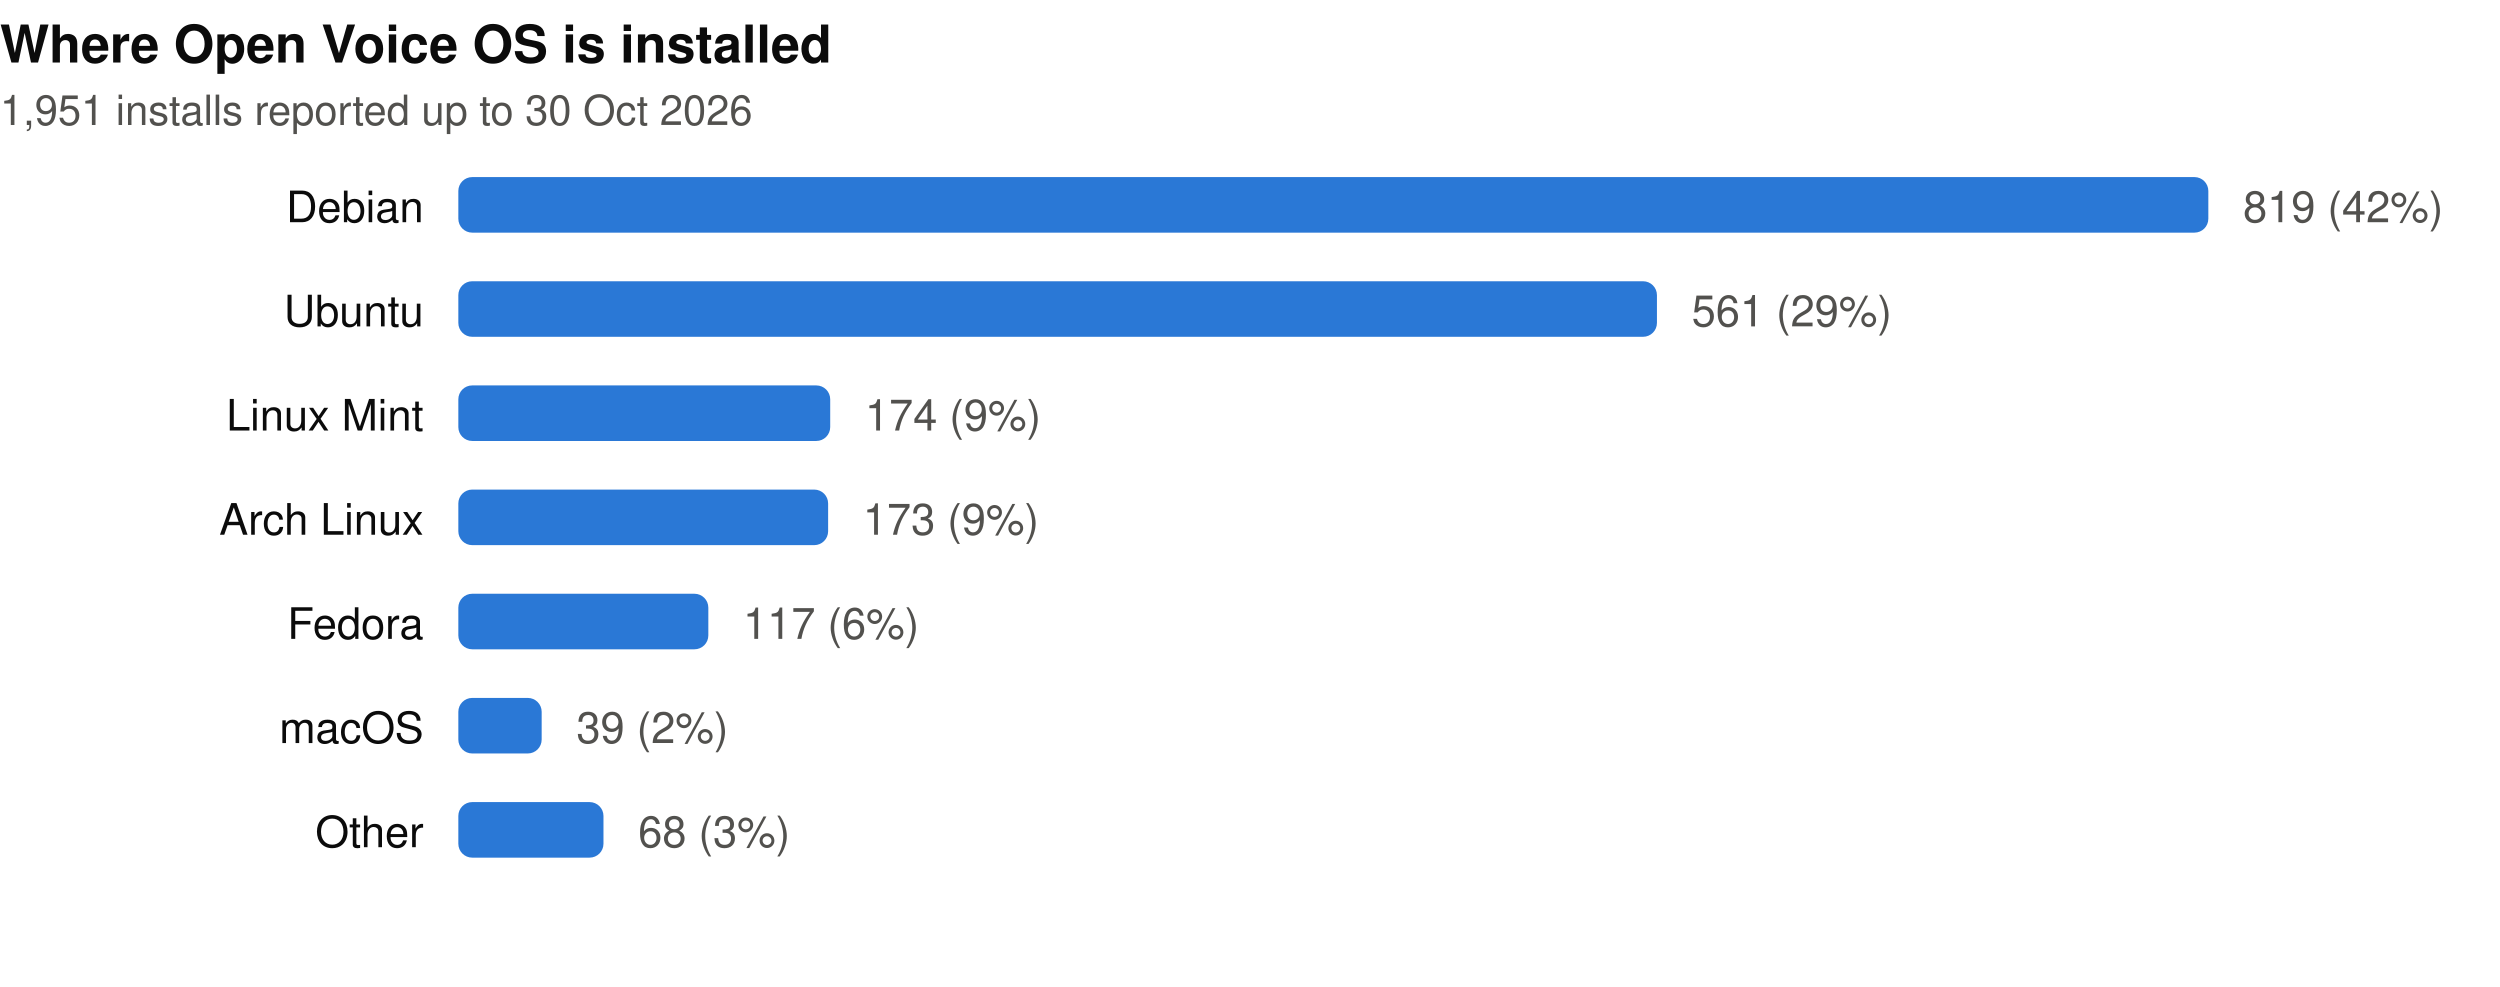
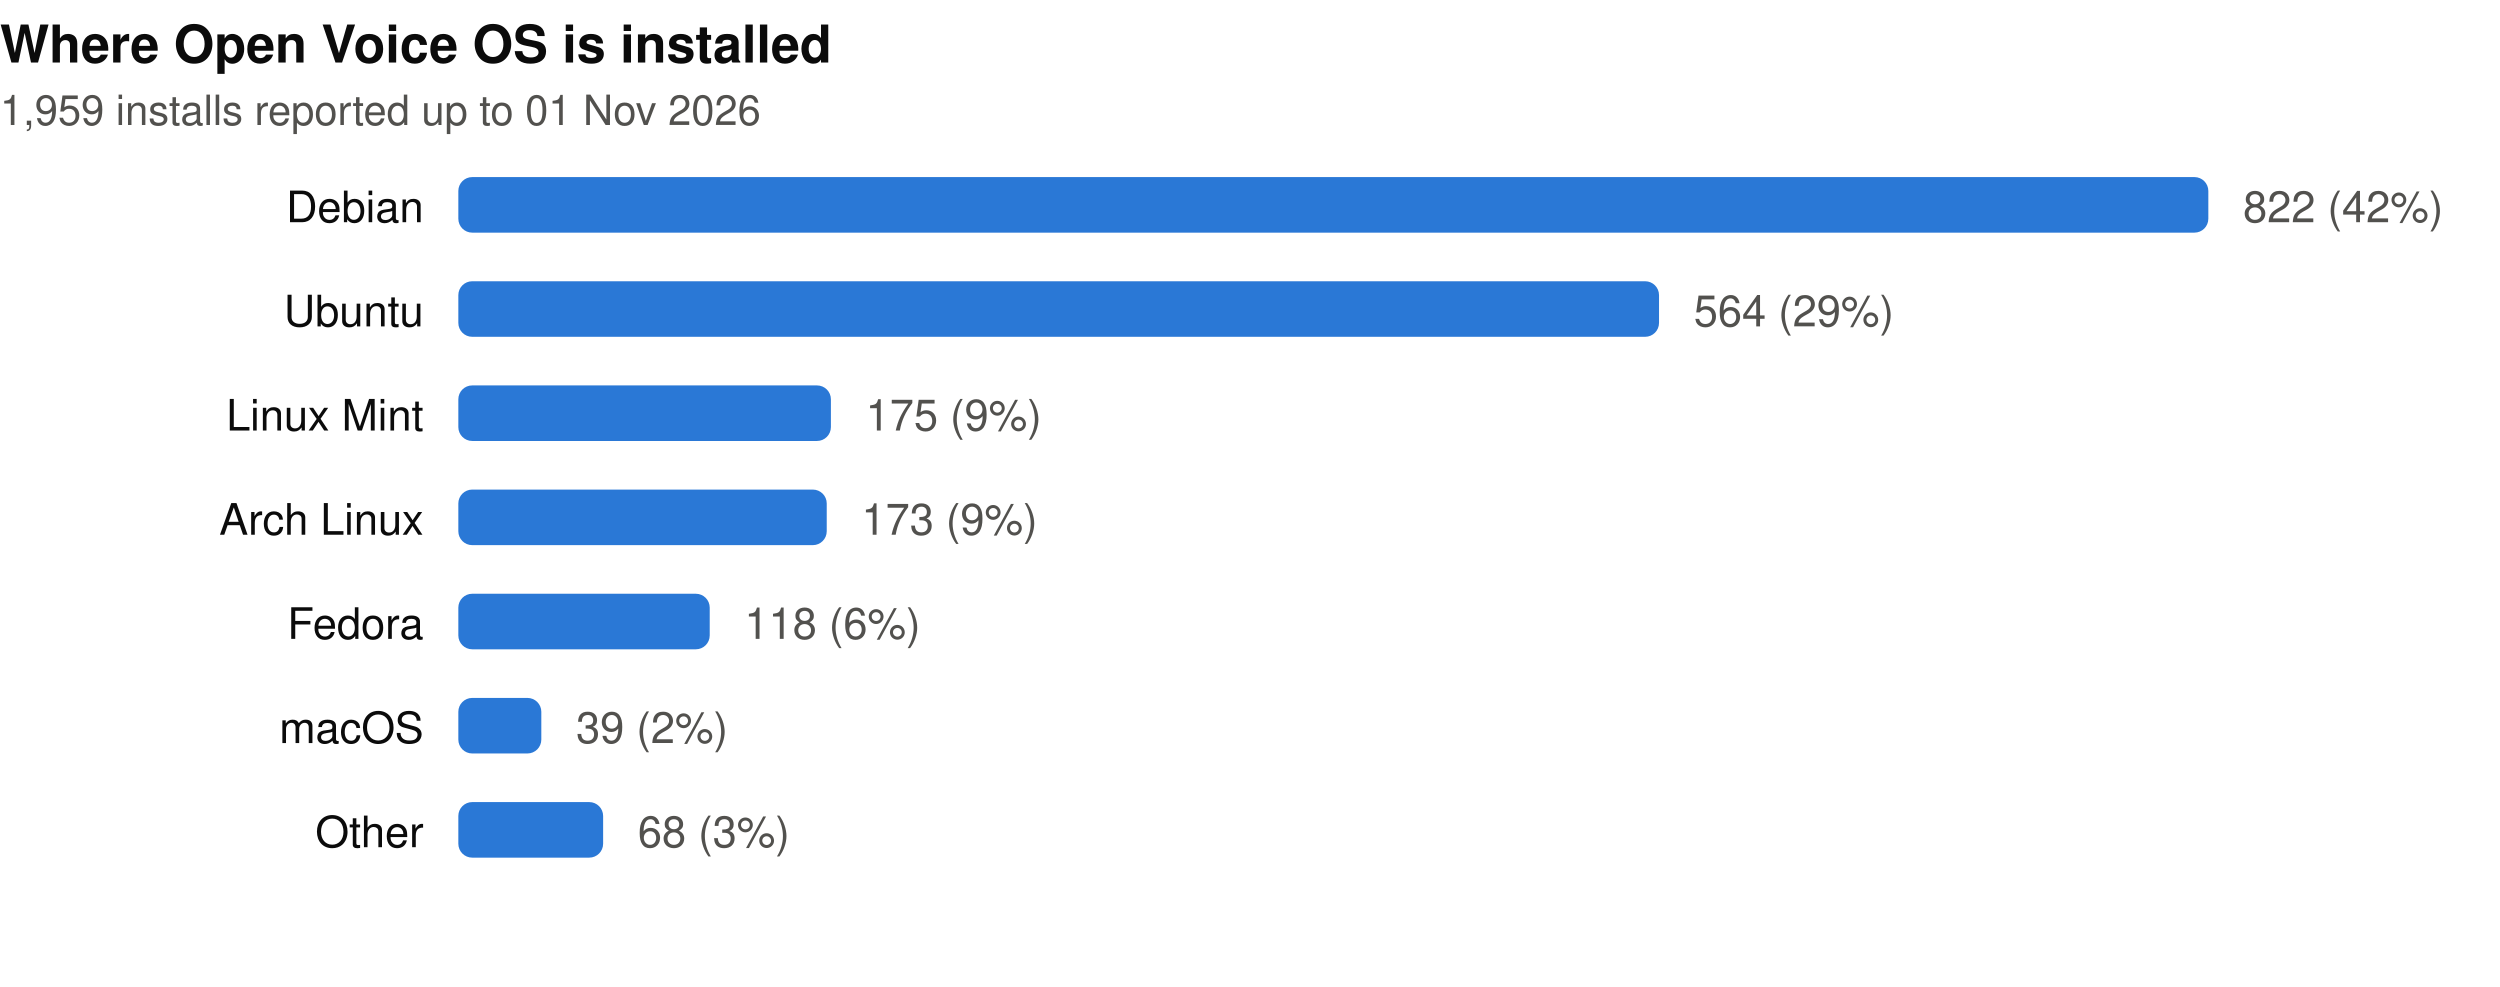
- <svg xmlns="http://www.w3.org/2000/svg" width="720" height="284" viewBox="0 0 720 284" role="img" aria-label="Where Open Voice OS is installed. 1,951 installs reported up to 30 Oct 2026">
+ <svg xmlns="http://www.w3.org/2000/svg" width="720" height="284" viewBox="0 0 720 284" role="img" aria-label="Where Open Voice OS is installed. 1,959 installs reported up to 01 Nov 2026">
  <text x="0" y="18" font-family="ui-sans-serif,-apple-system,BlinkMacSystemFont,'Segoe UI',Helvetica,Arial,sans-serif" font-size="15" font-weight="600" fill="#0b0b0b">Where Open Voice OS is installed</text>
-   <text x="0" y="36" font-family="ui-sans-serif,-apple-system,BlinkMacSystemFont,'Segoe UI',Helvetica,Arial,sans-serif" font-size="12" fill="#52514e">1,951 installs reported up to 30 Oct 2026</text>
+   <text x="0" y="36" font-family="ui-sans-serif,-apple-system,BlinkMacSystemFont,'Segoe UI',Helvetica,Arial,sans-serif" font-size="12" fill="#52514e">1,959 installs reported up to 01 Nov 2026</text>
  <text x="122" y="64.0" text-anchor="end" font-family="ui-sans-serif,-apple-system,BlinkMacSystemFont,'Segoe UI',Helvetica,Arial,sans-serif" font-size="12.5" fill="#0b0b0b">Debian</text>
  <rect x="132" y="51.0" width="504.0" height="16" rx="4" fill="#2a78d6" />
-   <text x="646.0" y="64.0" font-family="ui-sans-serif,-apple-system,BlinkMacSystemFont,'Segoe UI',Helvetica,Arial,sans-serif" font-size="12.5" fill="#52514e">819 (42%)</text>
+   <text x="646.0" y="64.0" font-family="ui-sans-serif,-apple-system,BlinkMacSystemFont,'Segoe UI',Helvetica,Arial,sans-serif" font-size="12.5" fill="#52514e">822 (42%)</text>
  <text x="122" y="94.0" text-anchor="end" font-family="ui-sans-serif,-apple-system,BlinkMacSystemFont,'Segoe UI',Helvetica,Arial,sans-serif" font-size="12.5" fill="#0b0b0b">Ubuntu</text>
-   <rect x="132" y="81.0" width="345.2" height="16" rx="4" fill="#2a78d6" />
-   <text x="487.2" y="94.0" font-family="ui-sans-serif,-apple-system,BlinkMacSystemFont,'Segoe UI',Helvetica,Arial,sans-serif" font-size="12.5" fill="#52514e">561 (29%)</text>
+   <rect x="132" y="81.0" width="345.8" height="16" rx="4" fill="#2a78d6" />
+   <text x="487.8" y="94.0" font-family="ui-sans-serif,-apple-system,BlinkMacSystemFont,'Segoe UI',Helvetica,Arial,sans-serif" font-size="12.5" fill="#52514e">564 (29%)</text>
  <text x="122" y="124.0" text-anchor="end" font-family="ui-sans-serif,-apple-system,BlinkMacSystemFont,'Segoe UI',Helvetica,Arial,sans-serif" font-size="12.5" fill="#0b0b0b">Linux Mint</text>
-   <rect x="132" y="111.0" width="107.1" height="16" rx="4" fill="#2a78d6" />
-   <text x="249.1" y="124.0" font-family="ui-sans-serif,-apple-system,BlinkMacSystemFont,'Segoe UI',Helvetica,Arial,sans-serif" font-size="12.5" fill="#52514e">174 (9%)</text>
+   <rect x="132" y="111.0" width="107.3" height="16" rx="4" fill="#2a78d6" />
+   <text x="249.3" y="124.0" font-family="ui-sans-serif,-apple-system,BlinkMacSystemFont,'Segoe UI',Helvetica,Arial,sans-serif" font-size="12.5" fill="#52514e">175 (9%)</text>
  <text x="122" y="154.0" text-anchor="end" font-family="ui-sans-serif,-apple-system,BlinkMacSystemFont,'Segoe UI',Helvetica,Arial,sans-serif" font-size="12.5" fill="#0b0b0b">Arch Linux</text>
-   <rect x="132" y="141.0" width="106.5" height="16" rx="4" fill="#2a78d6" />
-   <text x="248.5" y="154.0" font-family="ui-sans-serif,-apple-system,BlinkMacSystemFont,'Segoe UI',Helvetica,Arial,sans-serif" font-size="12.5" fill="#52514e">173 (9%)</text>
+   <rect x="132" y="141.0" width="106.1" height="16" rx="4" fill="#2a78d6" />
+   <text x="248.1" y="154.0" font-family="ui-sans-serif,-apple-system,BlinkMacSystemFont,'Segoe UI',Helvetica,Arial,sans-serif" font-size="12.5" fill="#52514e">173 (9%)</text>
  <text x="122" y="184.0" text-anchor="end" font-family="ui-sans-serif,-apple-system,BlinkMacSystemFont,'Segoe UI',Helvetica,Arial,sans-serif" font-size="12.5" fill="#0b0b0b">Fedora</text>
-   <rect x="132" y="171.0" width="72.0" height="16" rx="4" fill="#2a78d6" />
-   <text x="214.0" y="184.0" font-family="ui-sans-serif,-apple-system,BlinkMacSystemFont,'Segoe UI',Helvetica,Arial,sans-serif" font-size="12.5" fill="#52514e">117 (6%)</text>
+   <rect x="132" y="171.0" width="72.4" height="16" rx="4" fill="#2a78d6" />
+   <text x="214.4" y="184.0" font-family="ui-sans-serif,-apple-system,BlinkMacSystemFont,'Segoe UI',Helvetica,Arial,sans-serif" font-size="12.5" fill="#52514e">118 (6%)</text>
  <text x="122" y="214.0" text-anchor="end" font-family="ui-sans-serif,-apple-system,BlinkMacSystemFont,'Segoe UI',Helvetica,Arial,sans-serif" font-size="12.5" fill="#0b0b0b">macOS</text>
-   <rect x="132" y="201.0" width="24.0" height="16" rx="4" fill="#2a78d6" />
-   <text x="166.0" y="214.0" font-family="ui-sans-serif,-apple-system,BlinkMacSystemFont,'Segoe UI',Helvetica,Arial,sans-serif" font-size="12.5" fill="#52514e">39 (2%)</text>
+   <rect x="132" y="201.0" width="23.9" height="16" rx="4" fill="#2a78d6" />
+   <text x="165.9" y="214.0" font-family="ui-sans-serif,-apple-system,BlinkMacSystemFont,'Segoe UI',Helvetica,Arial,sans-serif" font-size="12.5" fill="#52514e">39 (2%)</text>
  <text x="122" y="244.0" text-anchor="end" font-family="ui-sans-serif,-apple-system,BlinkMacSystemFont,'Segoe UI',Helvetica,Arial,sans-serif" font-size="12.5" fill="#0b0b0b">Other</text>
-   <rect x="132" y="231.0" width="41.8" height="16" rx="4" fill="#2a78d6" />
-   <text x="183.8" y="244.0" font-family="ui-sans-serif,-apple-system,BlinkMacSystemFont,'Segoe UI',Helvetica,Arial,sans-serif" font-size="12.5" fill="#52514e">68 (3%)</text>
+   <rect x="132" y="231.0" width="41.7" height="16" rx="4" fill="#2a78d6" />
+   <text x="183.7" y="244.0" font-family="ui-sans-serif,-apple-system,BlinkMacSystemFont,'Segoe UI',Helvetica,Arial,sans-serif" font-size="12.5" fill="#52514e">68 (3%)</text>
</svg>
